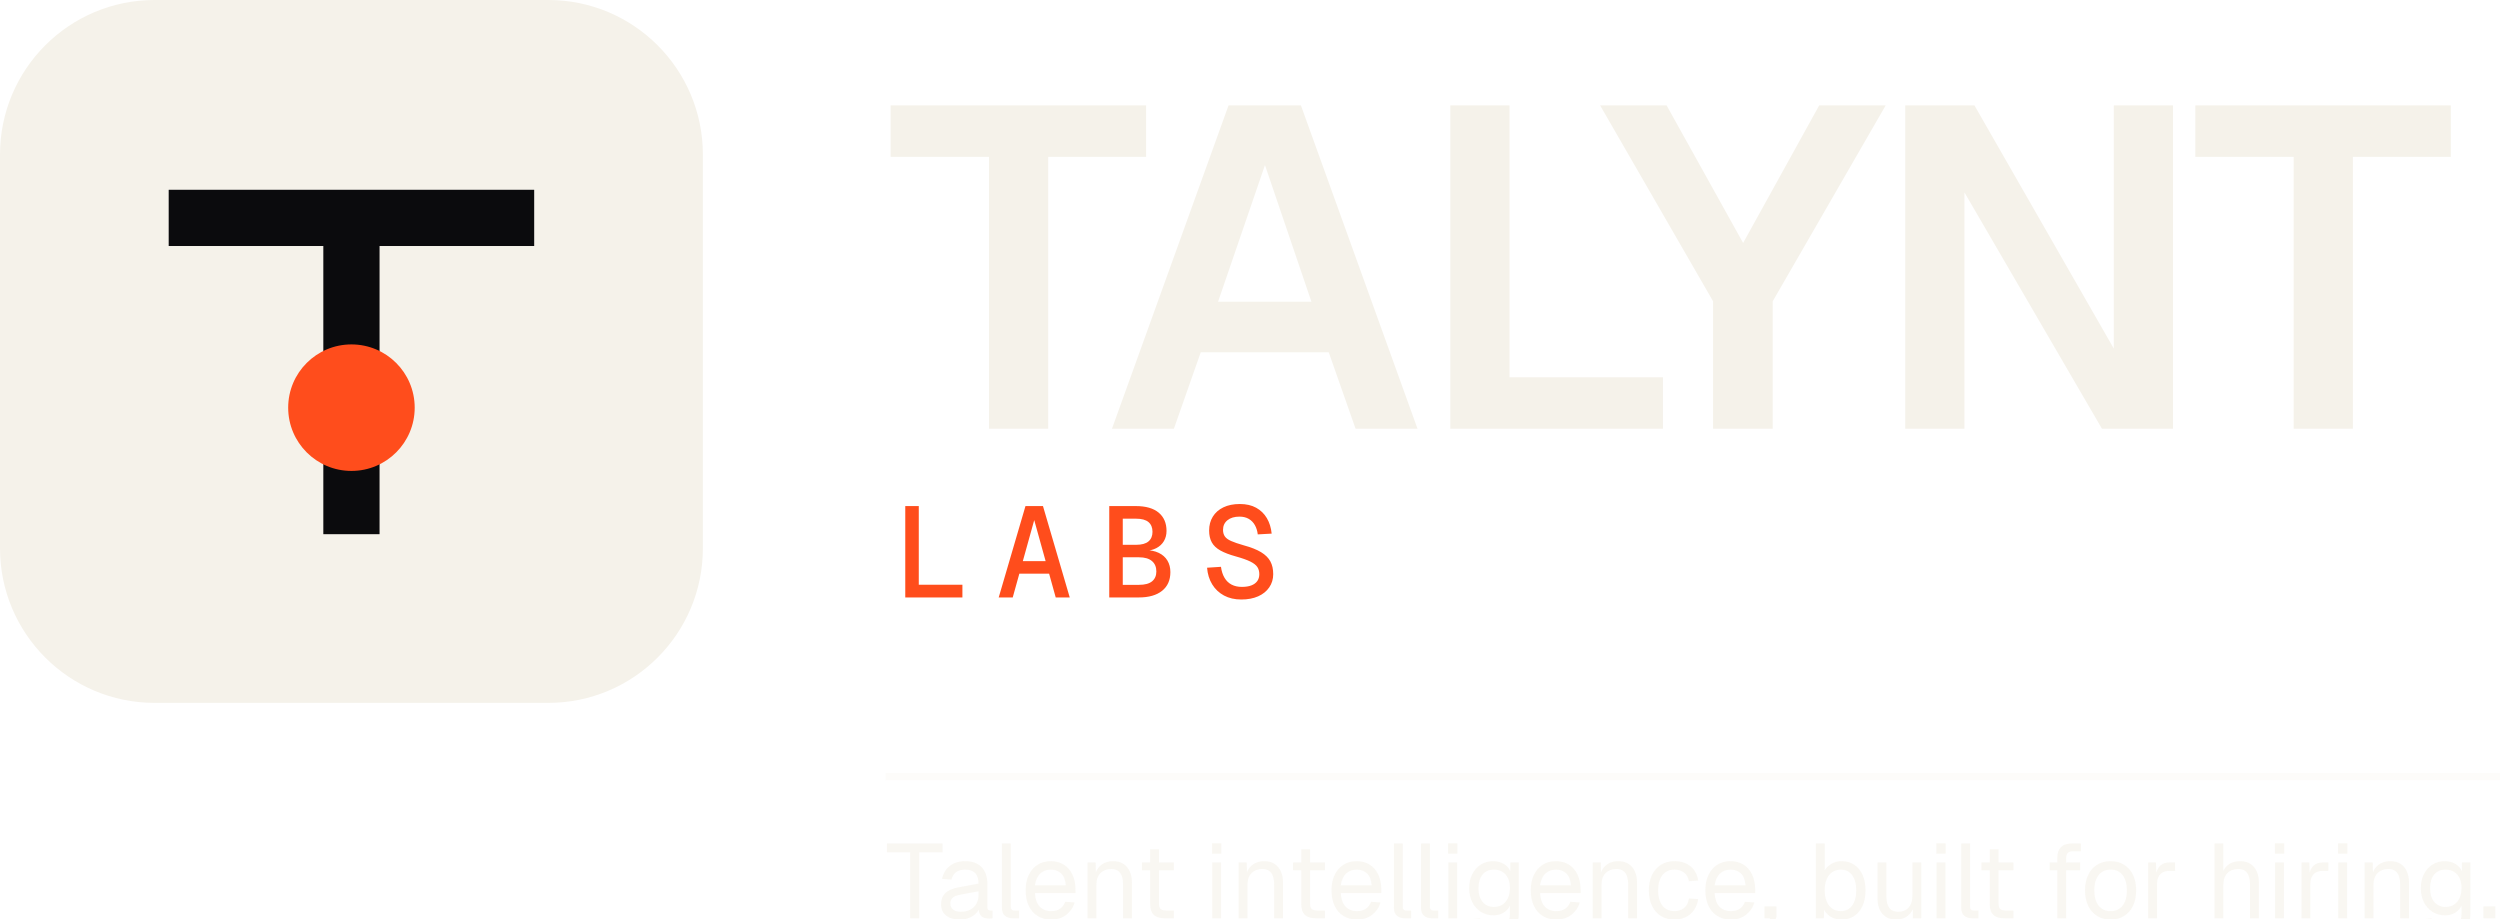
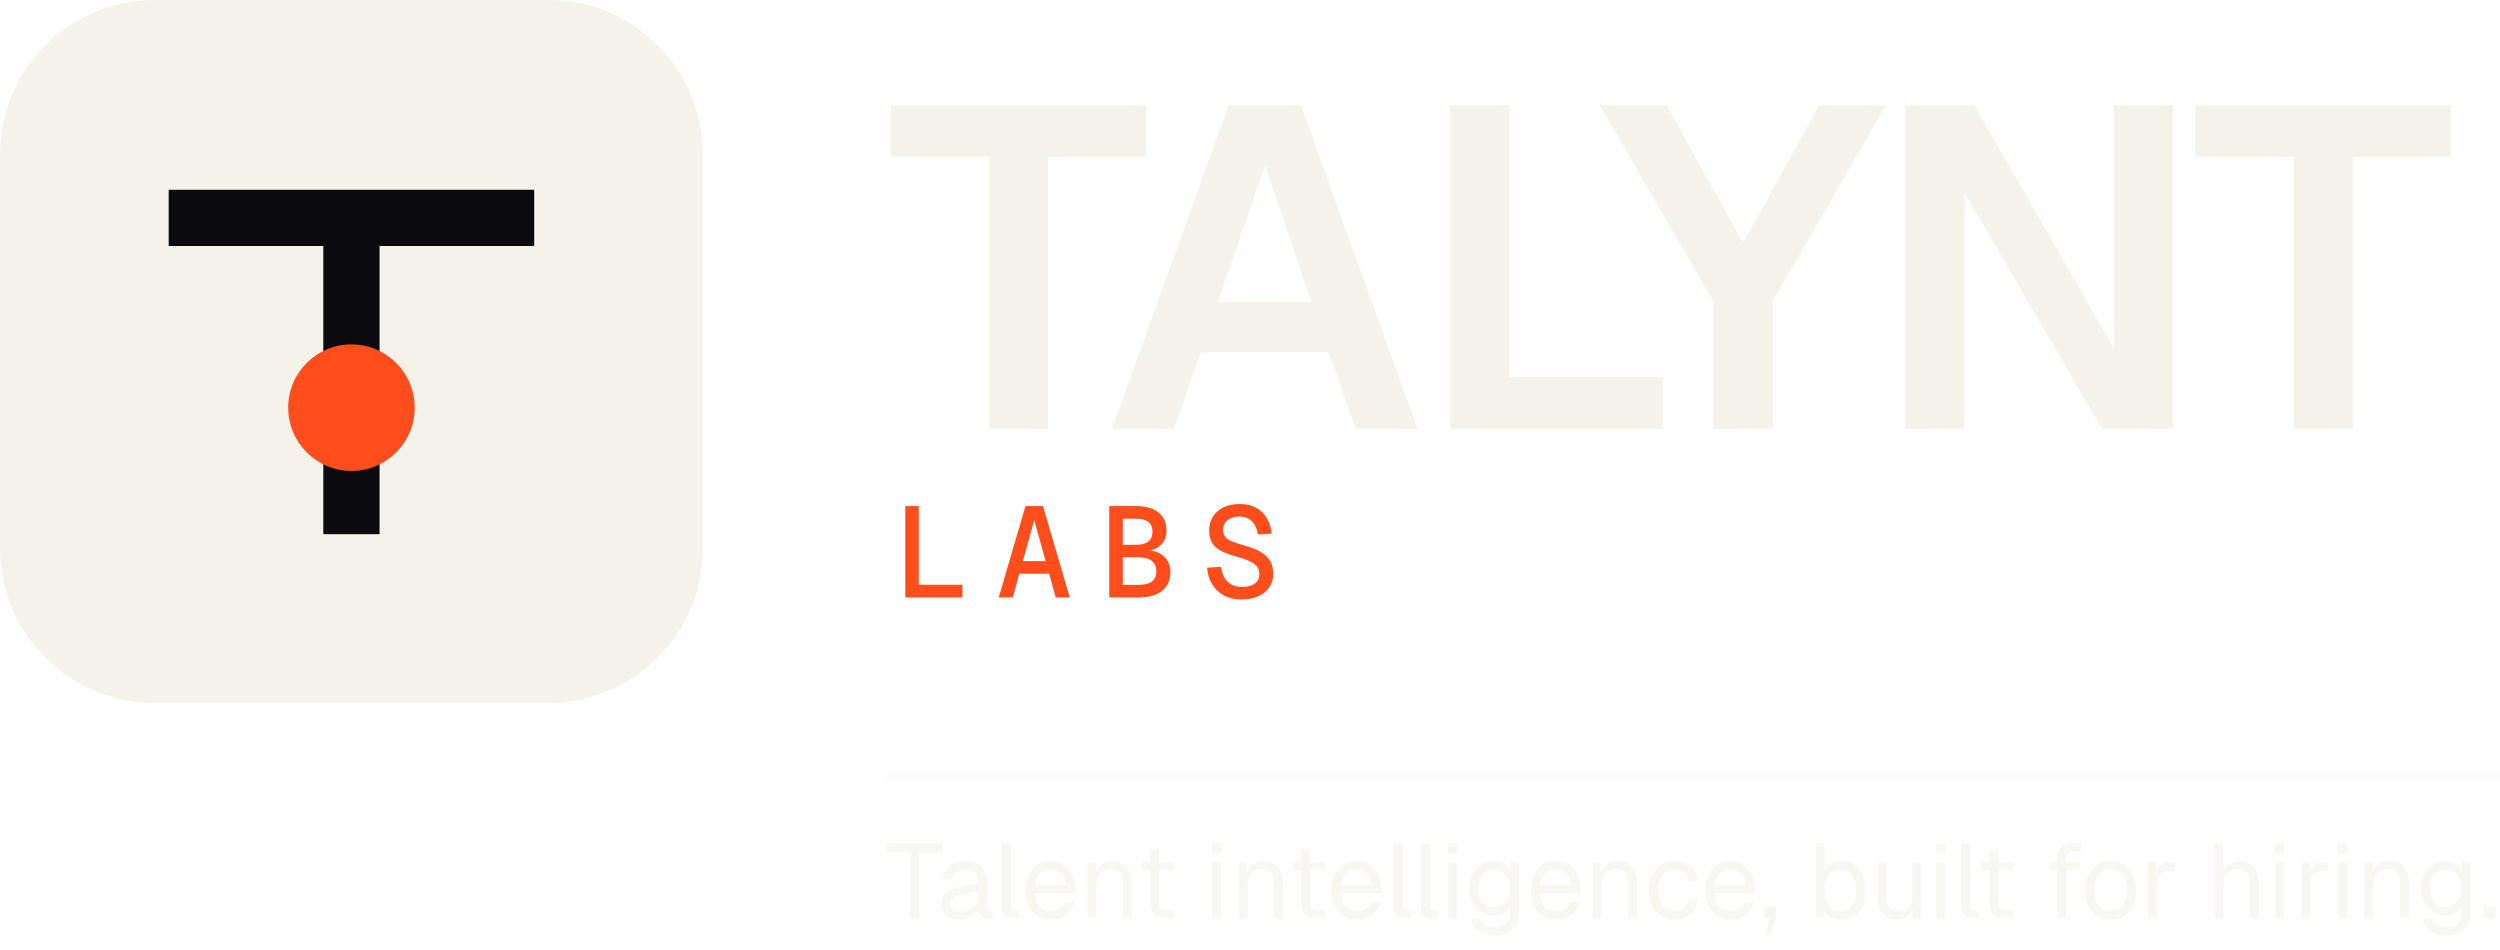
- <svg xmlns="http://www.w3.org/2000/svg" viewBox="0 0 355.68 130.65" width="355.68" height="130.65" role="img" aria-label="TALYNT LABS — Talent intelligence, built for hiring.">
+ <svg xmlns="http://www.w3.org/2000/svg" viewBox="0 0 355.68 135.08" width="355.68" height="135.08" role="img" aria-label="TALYNT LABS — Talent intelligence, built for hiring.">
  <path d="M22 0H78A22 22 0 0 1 100 22V78A22 22 0 0 1 78 100H22A22 22 0 0 1 0 78V22A22 22 0 0 1 22 0Z" fill="#F5F2EA" />
  <path d="M24 27H76V35H24Z M46 27H54V76H46Z" fill="#0B0B0D" />
  <circle cx="50" cy="58" r="9" fill="#FF4D1C" />
  <path d="M23.460 0L14.917 0L14.917-39.231L0.723-39.231L0.723-46.657L37.589-46.657L37.589-39.231L23.460-39.231 M41.597 0L32.660 0L49.483-46.657L59.931-46.657L76.754 0L67.817 0L63.940-11.040L45.474-11.040L41.597 0M54.740-38.049L47.971-18.334L61.443-18.334 M112.174 0L81.486 0L81.486-46.657L90.029-46.657L90.029-2.629L85.363-7.426L112.174-7.426 M128.011 0L119.403 0L119.403-18.400L103.106-46.657L112.700-46.657L123.740-26.811L134.714-46.657L144.309-46.657L128.011-18.400 M155.677 0L147.134 0L147.134-46.657L157.123-46.657L177.231-11.566L177.231-46.657L185.774-46.657L185.774 0L175.523 0L155.677-34.106 M211.731 0L203.189 0L203.189-39.231L188.994-39.231L188.994-46.657L225.860-46.657L225.860-39.231L211.731-39.231" fill="#F5F2EA" transform="translate(126 61) scale(0.98592)" />
  <path d="M10.066 0L1.820 0L1.820-13.186L3.770-13.186L3.770-0.743L2.581-1.839L10.066-1.839 M17.327 0L15.303 0L19.166-13.186L21.691-13.186L25.554 0L23.530 0L20.429-11.161L17.327 0M23.400-3.436L17.457-3.436L18.051-5.237L22.806-5.237 M35.527 0L31.256 0L31.256-13.186L35.081-13.186Q37.254-13.186 38.387-12.239Q39.520-11.291 39.520-9.601Q39.520-8.784 39.149-8.144Q38.777-7.503 38.062-7.122Q37.347-6.741 36.363-6.723L36.363-6.834Q37.570-6.834 38.396-6.435Q39.223-6.036 39.650-5.321Q40.077-4.606 40.077-3.659Q40.077-1.913 38.879-0.956Q37.681 0 35.527 0M33.206-5.794L33.206-1.820L35.546-1.820Q36.827-1.820 37.440-2.331Q38.053-2.841 38.053-3.751Q38.053-4.717 37.412-5.256Q36.771-5.794 35.546-5.794L33.206-5.794M33.206-11.366L33.206-7.596L35.119-7.596Q36.344-7.596 36.920-8.088Q37.496-8.580 37.496-9.471Q37.496-10.381 36.920-10.874Q36.344-11.366 35.119-11.366 M50.310 0.297Q48.880 0.297 47.812-0.279Q46.744-0.854 46.113-1.885Q45.481-2.916 45.370-4.290L47.376-4.420Q47.506-3.473 47.896-2.823Q48.286-2.173 48.917-1.848Q49.549-1.523 50.384-1.523Q51.201-1.523 51.759-1.736Q52.316-1.950 52.613-2.359Q52.910-2.767 52.910-3.361Q52.910-3.956 52.631-4.383Q52.353-4.810 51.629-5.172Q50.904-5.534 49.511-5.924Q48.156-6.296 47.301-6.769Q46.447-7.243 46.057-7.939Q45.667-8.636 45.667-9.657Q45.667-10.790 46.196-11.654Q46.726-12.517 47.719-13Q48.713-13.483 50.106-13.483Q51.480-13.483 52.455-12.944Q53.430-12.406 53.996-11.449Q54.563-10.493 54.693-9.211L52.687-9.100Q52.594-9.861 52.269-10.437Q51.944-11.013 51.387-11.338Q50.830-11.663 50.050-11.663Q48.954-11.663 48.314-11.143Q47.673-10.623 47.673-9.750Q47.673-9.193 47.933-8.812Q48.193-8.431 48.843-8.144Q49.493-7.856 50.663-7.521Q52.241-7.094 53.170-6.528Q54.099-5.961 54.507-5.200Q54.916-4.439 54.916-3.361Q54.916-2.284 54.340-1.449Q53.764-0.613 52.734-0.158Q51.703 0.297 50.310 0.297" fill="#FF4D1C" transform="translate(127 85) scale(0.98592)" />
  <rect x="126" y="110" width="229.68" height="1" fill="#F5F2EA" fill-opacity="0.2" />
  <path d="M4.785 0L3.495 0L3.495-9.390L0.180-9.390L0.180-10.650L8.100-10.650L8.100-9.390L4.785-9.390 M10.575 0.180Q9.345 0.180 8.617-0.390Q7.890-0.960 7.890-1.980Q7.890-3 8.490-3.585Q9.090-4.170 10.395-4.410L13.215-4.935Q13.215-5.940 12.742-6.435Q12.270-6.930 11.325-6.930Q10.500-6.930 10.020-6.562Q9.540-6.195 9.360-5.505L8.025-5.610Q8.250-6.735 9.112-7.433Q9.975-8.130 11.325-8.130Q12.855-8.130 13.665-7.268Q14.475-6.405 14.475-4.890L14.475-1.605Q14.475-1.335 14.572-1.222Q14.670-1.110 14.895-1.110L15.210-1.110L15.210 0Q15.150 0.015 15.015 0.023Q14.880 0.030 14.730 0.030Q14.190 0.030 13.852-0.142Q13.515-0.315 13.365-0.682Q13.215-1.050 13.215-1.650L13.365-1.620Q13.260-1.110 12.855-0.697Q12.450-0.285 11.850-0.052Q11.250 0.180 10.575 0.180M10.695-0.930Q11.490-0.930 12.052-1.237Q12.615-1.545 12.915-2.078Q13.215-2.610 13.215-3.270L13.215-3.840L10.635-3.360Q9.825-3.210 9.518-2.902Q9.210-2.595 9.210-2.100Q9.210-1.545 9.607-1.237Q10.005-0.930 10.695-0.930 M18.990 0L18.105 0Q17.415 0 16.980-0.360Q16.545-0.720 16.545-1.500L16.545-10.650L17.805-10.650L17.805-1.605Q17.805-1.365 17.933-1.237Q18.060-1.110 18.300-1.110L18.990-1.110 M23.565 0.180Q22.440 0.180 21.623-0.330Q20.805-0.840 20.363-1.777Q19.920-2.715 19.920-3.975Q19.920-5.235 20.363-6.165Q20.805-7.095 21.608-7.612Q22.410-8.130 23.505-8.130Q24.540-8.130 25.335-7.643Q26.130-7.155 26.573-6.225Q27.015-5.295 27.015-3.960L27.015-3.585L21.240-3.585Q21.315-2.310 21.923-1.665Q22.530-1.020 23.565-1.020Q24.345-1.020 24.848-1.387Q25.350-1.755 25.545-2.355L26.895-2.250Q26.580-1.185 25.703-0.502Q24.825 0.180 23.565 0.180M21.240-4.695L25.635-4.695Q25.545-5.850 24.968-6.390Q24.390-6.930 23.505-6.930Q22.590-6.930 21.998-6.367Q21.405-5.805 21.240-4.695 M29.985 0L28.725 0L28.725-7.950L29.880-7.950L29.925-5.925L29.775-6.060Q29.925-6.765 30.300-7.223Q30.675-7.680 31.208-7.905Q31.740-8.130 32.355-8.130Q33.270-8.130 33.863-7.725Q34.455-7.320 34.748-6.638Q35.040-5.955 35.040-5.115L35.040 0L33.780 0L33.780-4.755Q33.780-5.490 33.608-5.992Q33.435-6.495 33.060-6.757Q32.685-7.020 32.085-7.020Q31.170-7.020 30.578-6.442Q29.985-5.865 29.985-4.755 M41.010 0L39.750 0Q38.670 0 38.153-0.495Q37.635-0.990 37.635-2.040L37.635-9.810L38.895-9.810L38.895-2.070Q38.895-1.530 39.135-1.320Q39.375-1.110 39.870-1.110L41.010-1.110L41.010 0M41.010-6.840L36.465-6.840L36.465-7.950L41.010-7.950  M47.730 0L46.470 0L46.470-7.950L47.730-7.950L47.730 0M47.760-9.195L46.440-9.195L46.440-10.665L47.760-10.665 M51.480 0L50.220 0L50.220-7.950L51.375-7.950L51.420-5.925L51.270-6.060Q51.420-6.765 51.795-7.223Q52.170-7.680 52.703-7.905Q53.235-8.130 53.850-8.130Q54.765-8.130 55.358-7.725Q55.950-7.320 56.243-6.638Q56.535-5.955 56.535-5.115L56.535 0L55.275 0L55.275-4.755Q55.275-5.490 55.103-5.992Q54.930-6.495 54.555-6.757Q54.180-7.020 53.580-7.020Q52.665-7.020 52.073-6.442Q51.480-5.865 51.480-4.755 M62.505 0L61.245 0Q60.165 0 59.648-0.495Q59.130-0.990 59.130-2.040L59.130-9.810L60.390-9.810L60.390-2.070Q60.390-1.530 60.630-1.320Q60.870-1.110 61.365-1.110L62.505-1.110L62.505 0M62.505-6.840L57.960-6.840L57.960-7.950L62.505-7.950 M67.080 0.180Q65.955 0.180 65.138-0.330Q64.320-0.840 63.877-1.777Q63.435-2.715 63.435-3.975Q63.435-5.235 63.877-6.165Q64.320-7.095 65.123-7.612Q65.925-8.130 67.020-8.130Q68.055-8.130 68.850-7.643Q69.645-7.155 70.088-6.225Q70.530-5.295 70.530-3.960L70.530-3.585L64.755-3.585Q64.830-2.310 65.438-1.665Q66.045-1.020 67.080-1.020Q67.860-1.020 68.362-1.387Q68.865-1.755 69.060-2.355L70.410-2.250Q70.095-1.185 69.218-0.502Q68.340 0.180 67.080 0.180M64.755-4.695L69.150-4.695Q69.060-5.850 68.483-6.390Q67.905-6.930 67.020-6.930Q66.105-6.930 65.513-6.367Q64.920-5.805 64.755-4.695 M74.760 0L73.875 0Q73.185 0 72.750-0.360Q72.315-0.720 72.315-1.500L72.315-10.650L73.575-10.650L73.575-1.605Q73.575-1.365 73.703-1.237Q73.830-1.110 74.070-1.110L74.760-1.110 M78.615 0L77.730 0Q77.040 0 76.605-0.360Q76.170-0.720 76.170-1.500L76.170-10.650L77.430-10.650L77.430-1.605Q77.430-1.365 77.557-1.237Q77.685-1.110 77.925-1.110L78.615-1.110 M81.315 0L80.055 0L80.055-7.950L81.315-7.950L81.315 0M81.345-9.195L80.025-9.195L80.025-10.665L81.345-10.665 M86.580 2.430Q85.725 2.430 85.035 2.145Q84.345 1.860 83.880 1.335Q83.415 0.810 83.250 0.120L84.570 0.030Q84.750 0.585 85.207 0.908Q85.665 1.230 86.580 1.230Q87.660 1.230 88.237 0.795Q88.815 0.360 88.815-0.510L88.815-1.800Q88.530-1.170 87.900-0.795Q87.270-0.420 86.490-0.420Q85.485-0.420 84.697-0.915Q83.910-1.410 83.467-2.280Q83.025-3.150 83.025-4.275Q83.025-5.415 83.460-6.277Q83.895-7.140 84.667-7.635Q85.440-8.130 86.430-8.130Q87.270-8.130 87.937-7.740Q88.605-7.350 88.875-6.690L88.875-7.950L90.075-7.950L90.075-0.540Q90.075 0.390 89.655 1.057Q89.235 1.725 88.455 2.078Q87.675 2.430 86.580 2.430M86.550-1.620Q87.570-1.620 88.185-2.332Q88.800-3.045 88.815-4.275Q88.830-5.100 88.552-5.692Q88.275-6.285 87.757-6.607Q87.240-6.930 86.550-6.930Q85.500-6.930 84.922-6.217Q84.345-5.505 84.345-4.275Q84.345-3.045 84.937-2.332Q85.530-1.620 86.550-1.620 M95.430 0.180Q94.305 0.180 93.487-0.330Q92.670-0.840 92.227-1.777Q91.785-2.715 91.785-3.975Q91.785-5.235 92.227-6.165Q92.670-7.095 93.472-7.612Q94.275-8.130 95.370-8.130Q96.405-8.130 97.200-7.643Q97.995-7.155 98.437-6.225Q98.880-5.295 98.880-3.960L98.880-3.585L93.105-3.585Q93.180-2.310 93.787-1.665Q94.395-1.020 95.430-1.020Q96.210-1.020 96.712-1.387Q97.215-1.755 97.410-2.355L98.760-2.250Q98.445-1.185 97.567-0.502Q96.690 0.180 95.430 0.180M93.105-4.695L97.500-4.695Q97.410-5.850 96.832-6.390Q96.255-6.930 95.370-6.930Q94.455-6.930 93.862-6.367Q93.270-5.805 93.105-4.695 M101.850 0L100.590 0L100.590-7.950L101.745-7.950L101.790-5.925L101.640-6.060Q101.790-6.765 102.165-7.223Q102.540-7.680 103.072-7.905Q103.605-8.130 104.220-8.130Q105.135-8.130 105.727-7.725Q106.320-7.320 106.612-6.638Q106.905-5.955 106.905-5.115L106.905 0L105.645 0L105.645-4.755Q105.645-5.490 105.472-5.992Q105.300-6.495 104.925-6.757Q104.550-7.020 103.950-7.020Q103.035-7.020 102.442-6.442Q101.850-5.865 101.850-4.755 M112.230 0.180Q111.120 0.180 110.302-0.330Q109.485-0.840 109.035-1.777Q108.585-2.715 108.585-3.975Q108.585-5.235 109.035-6.165Q109.485-7.095 110.302-7.612Q111.120-8.130 112.230-8.130Q113.145-8.130 113.857-7.808Q114.570-7.485 115.020-6.870Q115.470-6.255 115.605-5.370L114.285-5.280Q114.150-6.075 113.595-6.502Q113.040-6.930 112.230-6.930Q111.135-6.930 110.520-6.143Q109.905-5.355 109.905-3.975Q109.905-2.595 110.520-1.807Q111.135-1.020 112.230-1.020Q113.040-1.020 113.595-1.470Q114.150-1.920 114.285-2.820L115.605-2.730Q115.470-1.845 115.020-1.192Q114.570-0.540 113.857-0.180Q113.145 0.180 112.230 0.180 M120.270 0.180Q119.145 0.180 118.327-0.330Q117.510-0.840 117.067-1.777Q116.625-2.715 116.625-3.975Q116.625-5.235 117.067-6.165Q117.510-7.095 118.312-7.612Q119.115-8.130 120.210-8.130Q121.245-8.130 122.040-7.643Q122.835-7.155 123.277-6.225Q123.720-5.295 123.720-3.960L123.720-3.585L117.945-3.585Q118.020-2.310 118.627-1.665Q119.235-1.020 120.270-1.020Q121.050-1.020 121.552-1.387Q122.055-1.755 122.250-2.355L123.600-2.250Q123.285-1.185 122.407-0.502Q121.530 0.180 120.270 0.180M117.945-4.695L122.340-4.695Q122.250-5.850 121.672-6.390Q121.095-6.930 120.210-6.930Q119.295-6.930 118.702-6.367Q118.110-5.805 117.945-4.695 M125.835 2.340L125.085 2.340L125.805 0L125.040 0L125.040-1.695L126.735-1.695L126.735-0.210  M135.990 0.180Q135.165 0.180 134.520-0.187Q133.875-0.555 133.530-1.200L133.485 0L132.345 0L132.345-10.650L133.605-10.650L133.605-6.840Q133.905-7.335 134.535-7.732Q135.165-8.130 135.990-8.130Q137.040-8.130 137.805-7.620Q138.570-7.110 138.990-6.180Q139.410-5.250 139.410-3.975Q139.410-2.700 138.990-1.770Q138.570-0.840 137.805-0.330Q137.040 0.180 135.990 0.180M135.915-1.020Q136.920-1.020 137.505-1.815Q138.090-2.610 138.090-3.975Q138.090-5.355 137.505-6.143Q136.920-6.930 135.945-6.930Q135.210-6.930 134.685-6.577Q134.160-6.225 133.882-5.565Q133.605-4.905 133.605-3.975Q133.605-3.075 133.882-2.407Q134.160-1.740 134.677-1.380Q135.195-1.020 135.915-1.020 M143.730 0.180Q142.545 0.180 141.832-0.622Q141.120-1.425 141.120-2.835L141.120-7.950L142.380-7.950L142.380-3.180Q142.380-2.025 142.792-1.477Q143.205-0.930 144.060-0.930Q145.005-0.930 145.545-1.537Q146.085-2.145 146.085-3.210L146.085-7.950L147.345-7.950L147.345 0L146.145 0L146.145-1.965L146.340-1.860Q146.100-0.885 145.425-0.352Q144.750 0.180 143.730 0.180 M150.780 0L149.520 0L149.520-7.950L150.780-7.950L150.780 0M150.810-9.195L149.490-9.195L149.490-10.665L150.810-10.665 M155.475 0L154.590 0Q153.900 0 153.465-0.360Q153.030-0.720 153.030-1.500L153.030-10.650L154.290-10.650L154.290-1.605Q154.290-1.365 154.417-1.237Q154.545-1.110 154.785-1.110L155.475-1.110 M160.455 0L159.195 0Q158.115 0 157.597-0.495Q157.080-0.990 157.080-2.040L157.080-9.810L158.340-9.810L158.340-2.070Q158.340-1.530 158.580-1.320Q158.820-1.110 159.315-1.110L160.455-1.110L160.455 0M160.455-6.840L155.910-6.840L155.910-7.950L160.455-7.950  M167.955 0L166.695 0L166.695-8.670Q166.695-9.555 167.205-10.102Q167.715-10.650 168.795-10.650L170.055-10.650L170.055-9.540L168.885-9.540Q168.420-9.540 168.187-9.285Q167.955-9.030 167.955-8.580L167.955 0M169.950-6.840L165.615-6.840L165.615-7.950L169.950-7.950 M174.285 0.180Q173.190 0.180 172.365-0.330Q171.540-0.840 171.090-1.777Q170.640-2.715 170.640-3.975Q170.640-5.250 171.090-6.180Q171.540-7.110 172.365-7.620Q173.190-8.130 174.285-8.130Q175.380-8.130 176.197-7.620Q177.015-7.110 177.465-6.180Q177.915-5.250 177.915-3.975Q177.915-2.715 177.465-1.777Q177.015-0.840 176.197-0.330Q175.380 0.180 174.285 0.180M174.285-1.020Q175.380-1.020 175.987-1.807Q176.595-2.595 176.595-3.975Q176.595-5.355 175.987-6.143Q175.380-6.930 174.285-6.930Q173.190-6.930 172.575-6.143Q171.960-5.355 171.960-3.975Q171.960-2.595 172.575-1.807Q173.190-1.020 174.285-1.020 M180.885 0L179.625 0L179.625-7.950L180.735-7.950L180.795-5.940L180.675-5.985Q180.825-7.005 181.327-7.477Q181.830-7.950 182.670-7.950L183.450-7.950L183.450-6.750L182.685-6.750Q182.085-6.750 181.687-6.532Q181.290-6.315 181.087-5.888Q180.885-5.460 180.885-4.800  M190.320 0L189.060 0L189.060-10.650L190.320-10.650L190.320-6.195L190.170-6.225Q190.320-6.885 190.680-7.305Q191.040-7.725 191.565-7.927Q192.090-8.130 192.720-8.130Q193.575-8.130 194.167-7.747Q194.760-7.365 195.067-6.683Q195.375-6 195.375-5.115L195.375 0L194.115 0L194.115-4.755Q194.115-5.910 193.702-6.465Q193.290-7.020 192.450-7.020Q191.490-7.020 190.905-6.435Q190.320-5.850 190.320-4.740 M198.945 0L197.685 0L197.685-7.950L198.945-7.950L198.945 0M198.975-9.195L197.655-9.195L197.655-10.665L198.975-10.665 M202.695 0L201.435 0L201.435-7.950L202.545-7.950L202.605-5.940L202.485-5.985Q202.635-7.005 203.137-7.477Q203.640-7.950 204.480-7.950L205.260-7.950L205.260-6.750L204.495-6.750Q203.895-6.750 203.497-6.532Q203.100-6.315 202.897-5.888Q202.695-5.460 202.695-4.800 M207.930 0L206.670 0L206.670-7.950L207.930-7.950L207.930 0M207.960-9.195L206.640-9.195L206.640-10.665L207.960-10.665 M211.680 0L210.420 0L210.420-7.950L211.575-7.950L211.620-5.925L211.470-6.060Q211.620-6.765 211.995-7.223Q212.370-7.680 212.902-7.905Q213.435-8.130 214.050-8.130Q214.965-8.130 215.557-7.725Q216.150-7.320 216.442-6.638Q216.735-5.955 216.735-5.115L216.735 0L215.475 0L215.475-4.755Q215.475-5.490 215.302-5.992Q215.130-6.495 214.755-6.757Q214.380-7.020 213.780-7.020Q212.865-7.020 212.272-6.442Q211.680-5.865 211.680-4.755 M221.970 2.430Q221.115 2.430 220.425 2.145Q219.735 1.860 219.270 1.335Q218.805 0.810 218.640 0.120L219.960 0.030Q220.140 0.585 220.597 0.908Q221.055 1.230 221.970 1.230Q223.050 1.230 223.627 0.795Q224.205 0.360 224.205-0.510L224.205-1.800Q223.920-1.170 223.290-0.795Q222.660-0.420 221.880-0.420Q220.875-0.420 220.087-0.915Q219.300-1.410 218.857-2.280Q218.415-3.150 218.415-4.275Q218.415-5.415 218.850-6.277Q219.285-7.140 220.057-7.635Q220.830-8.130 221.820-8.130Q222.660-8.130 223.327-7.740Q223.995-7.350 224.265-6.690L224.265-7.950L225.465-7.950L225.465-0.540Q225.465 0.390 225.045 1.057Q224.625 1.725 223.845 2.078Q223.065 2.430 221.970 2.430M221.940-1.620Q222.960-1.620 223.575-2.332Q224.190-3.045 224.205-4.275Q224.220-5.100 223.942-5.692Q223.665-6.285 223.147-6.607Q222.630-6.930 221.940-6.930Q220.890-6.930 220.312-6.217Q219.735-5.505 219.735-4.275Q219.735-3.045 220.327-2.332Q220.920-1.620 221.940-1.620 M229.020 0L227.325 0L227.325-1.695L229.020-1.695" fill="#F5F2EA" fill-opacity="0.6" transform="translate(126 130.65) scale(1)" />
</svg>
